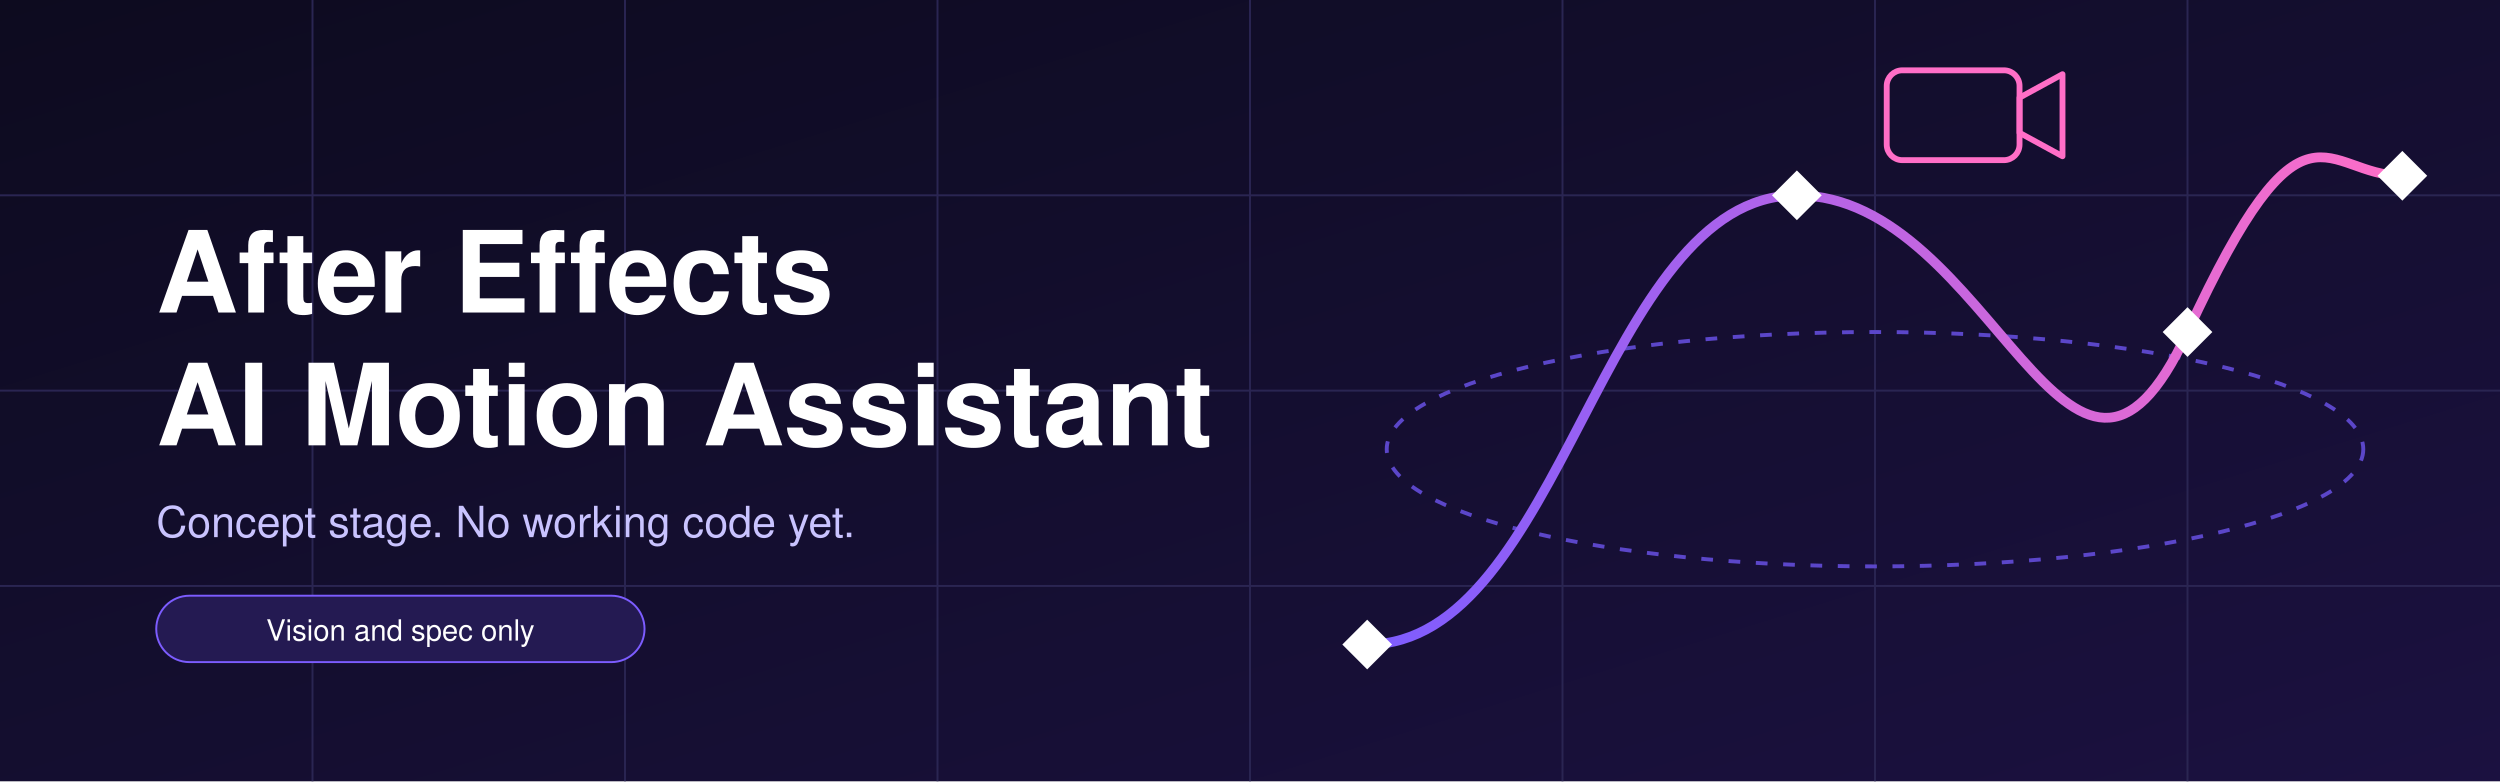
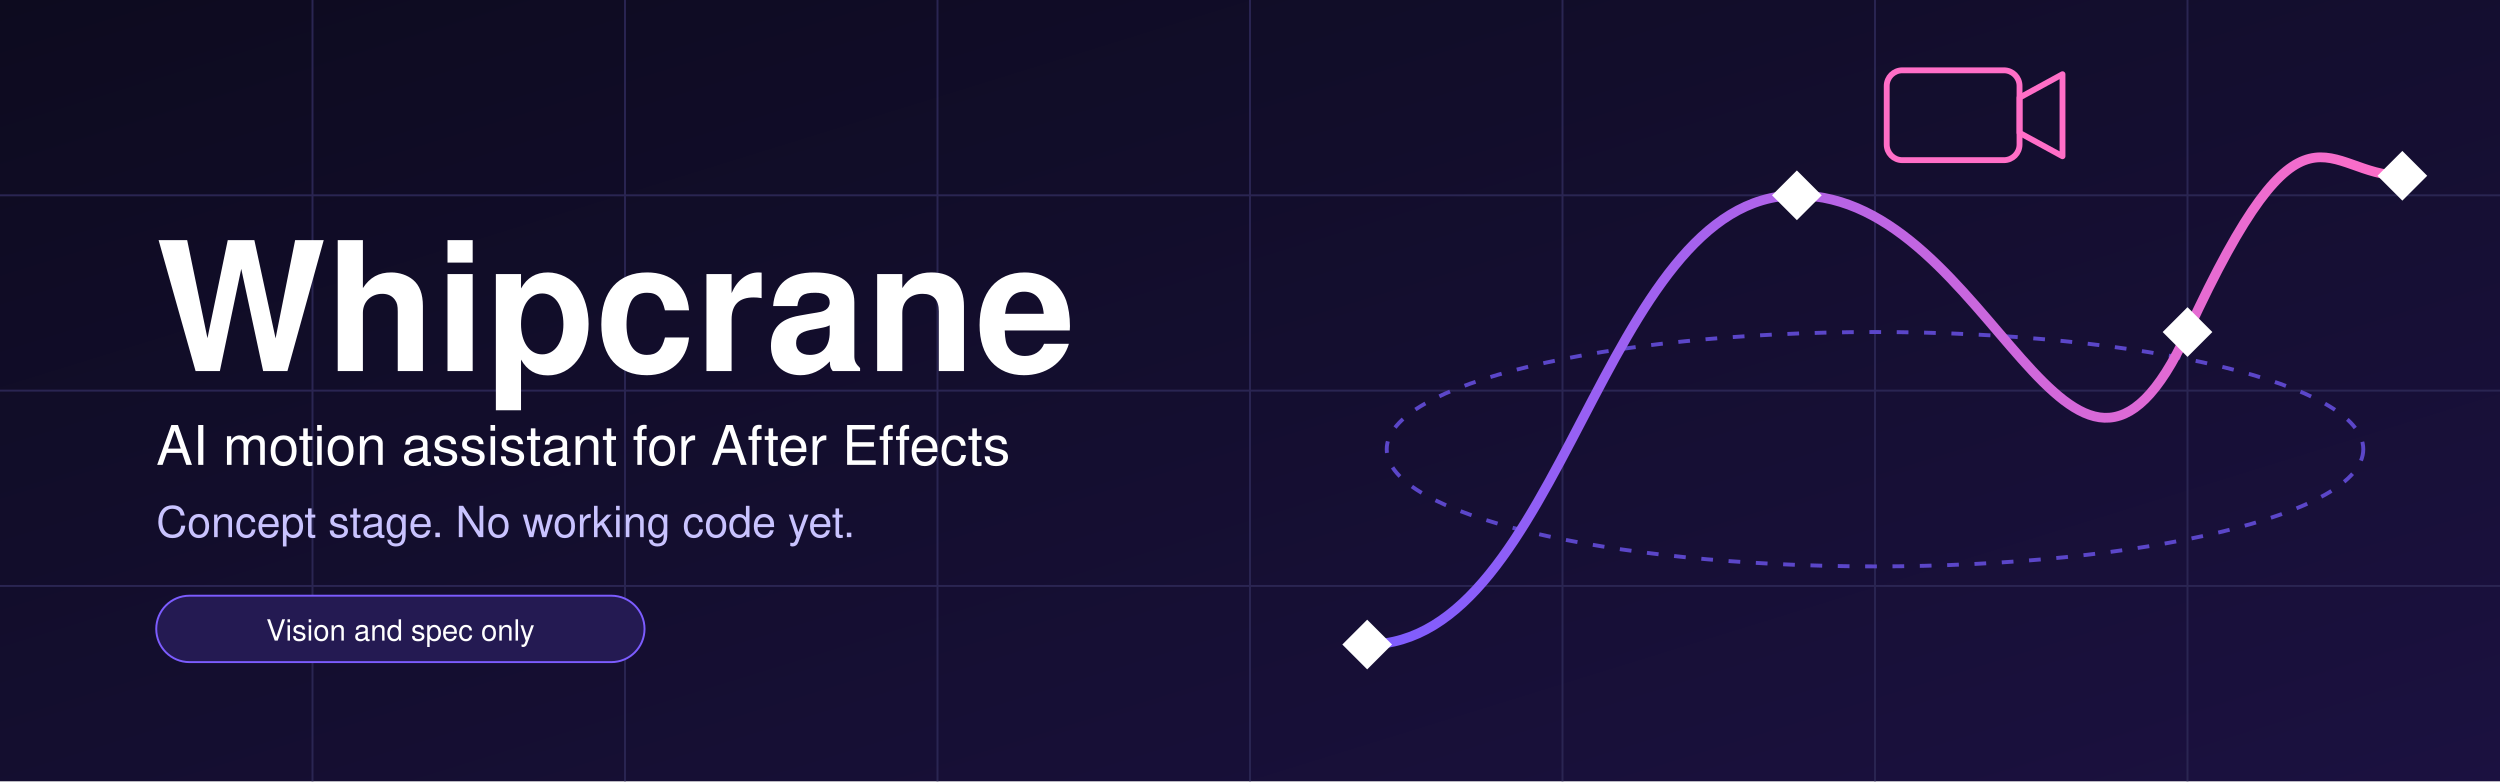
<svg xmlns="http://www.w3.org/2000/svg" width="1280" height="400" viewBox="0 0 1280 400" role="img" aria-label="Concept banner: keyframes and a camera orbit">
  <defs>
    <linearGradient id="bg" x1="0" y1="0" x2="1" y2="1">
      <stop offset="0" stop-color="#0d0b1f" />
      <stop offset="1" stop-color="#1b1140" />
    </linearGradient>
    <linearGradient id="curve" x1="0" y1="0" x2="1" y2="0">
      <stop offset="0" stop-color="#7c5cff" />
      <stop offset="1" stop-color="#ff6ec7" />
    </linearGradient>
  </defs>
  <rect width="1280" height="400" fill="url(#bg)" />
  <g stroke="#2a2552">
    <path d="M0 100H1280M0 200H1280M0 300H1280" />
    <path d="M160 0V400M320 0V400M480 0V400M640 0V400M800 0V400M960 0V400M1120 0V400" />
  </g>
  <ellipse cx="960" cy="230" rx="250" ry="60" fill="none" stroke="#5b46c9" stroke-dasharray="6 8" stroke-width="2" />
  <path d="M700 330 C 800 330, 820 100, 920 100 S 1060 300, 1120 170 S 1190 90, 1230 90" fill="none" stroke="url(#curve)" stroke-width="5" stroke-linecap="round" />
  <g fill="#ffffff">
    <rect x="-9" y="-9" width="18" height="18" transform="translate(700 330) rotate(45)" />
    <rect x="-9" y="-9" width="18" height="18" transform="translate(920 100) rotate(45)" />
    <rect x="-9" y="-9" width="18" height="18" transform="translate(1120 170) rotate(45)" />
    <rect x="-9" y="-9" width="18" height="18" transform="translate(1230 90) rotate(45)" />
  </g>
  <g transform="translate(1000 70)">
    <rect x="-34" y="-34" width="68" height="46" rx="8" fill="none" stroke="#ff6ec7" stroke-width="3" />
    <path d="M34 -20 L56 -32 V10 L34 -2Z" fill="none" stroke="#ff6ec7" stroke-width="3" stroke-linejoin="round" />
  </g>
-   <text x="80" y="160" font-family="Helvetica, Arial, sans-serif" font-size="58" font-weight="700" fill="#ffffff">After Effects</text>
-   <text x="80" y="228" font-family="Helvetica, Arial, sans-serif" font-size="58" font-weight="700" fill="#ffffff">AI Motion Assistant</text>
+   <text x="80" y="190" font-family="Helvetica, Arial, sans-serif" font-size="92" font-weight="700" fill="#ffffff">Whipcrane</text>
+   <text x="80" y="238" font-family="Helvetica, Arial, sans-serif" font-size="28" fill="#ffffff">AI motion assistant for After Effects</text>
  <text x="80" y="275" font-family="Helvetica, Arial, sans-serif" font-size="22" fill="#c9c3ff">Concept stage. No working code yet.</text>
  <g transform="translate(80 305)">
    <rect width="250" height="34" rx="17" fill="#241a52" stroke="#7c5cff" />
    <text x="125" y="23" text-anchor="middle" font-family="Helvetica, Arial, sans-serif" font-size="15" fill="#ffffff">Vision and spec only</text>
  </g>
</svg>
